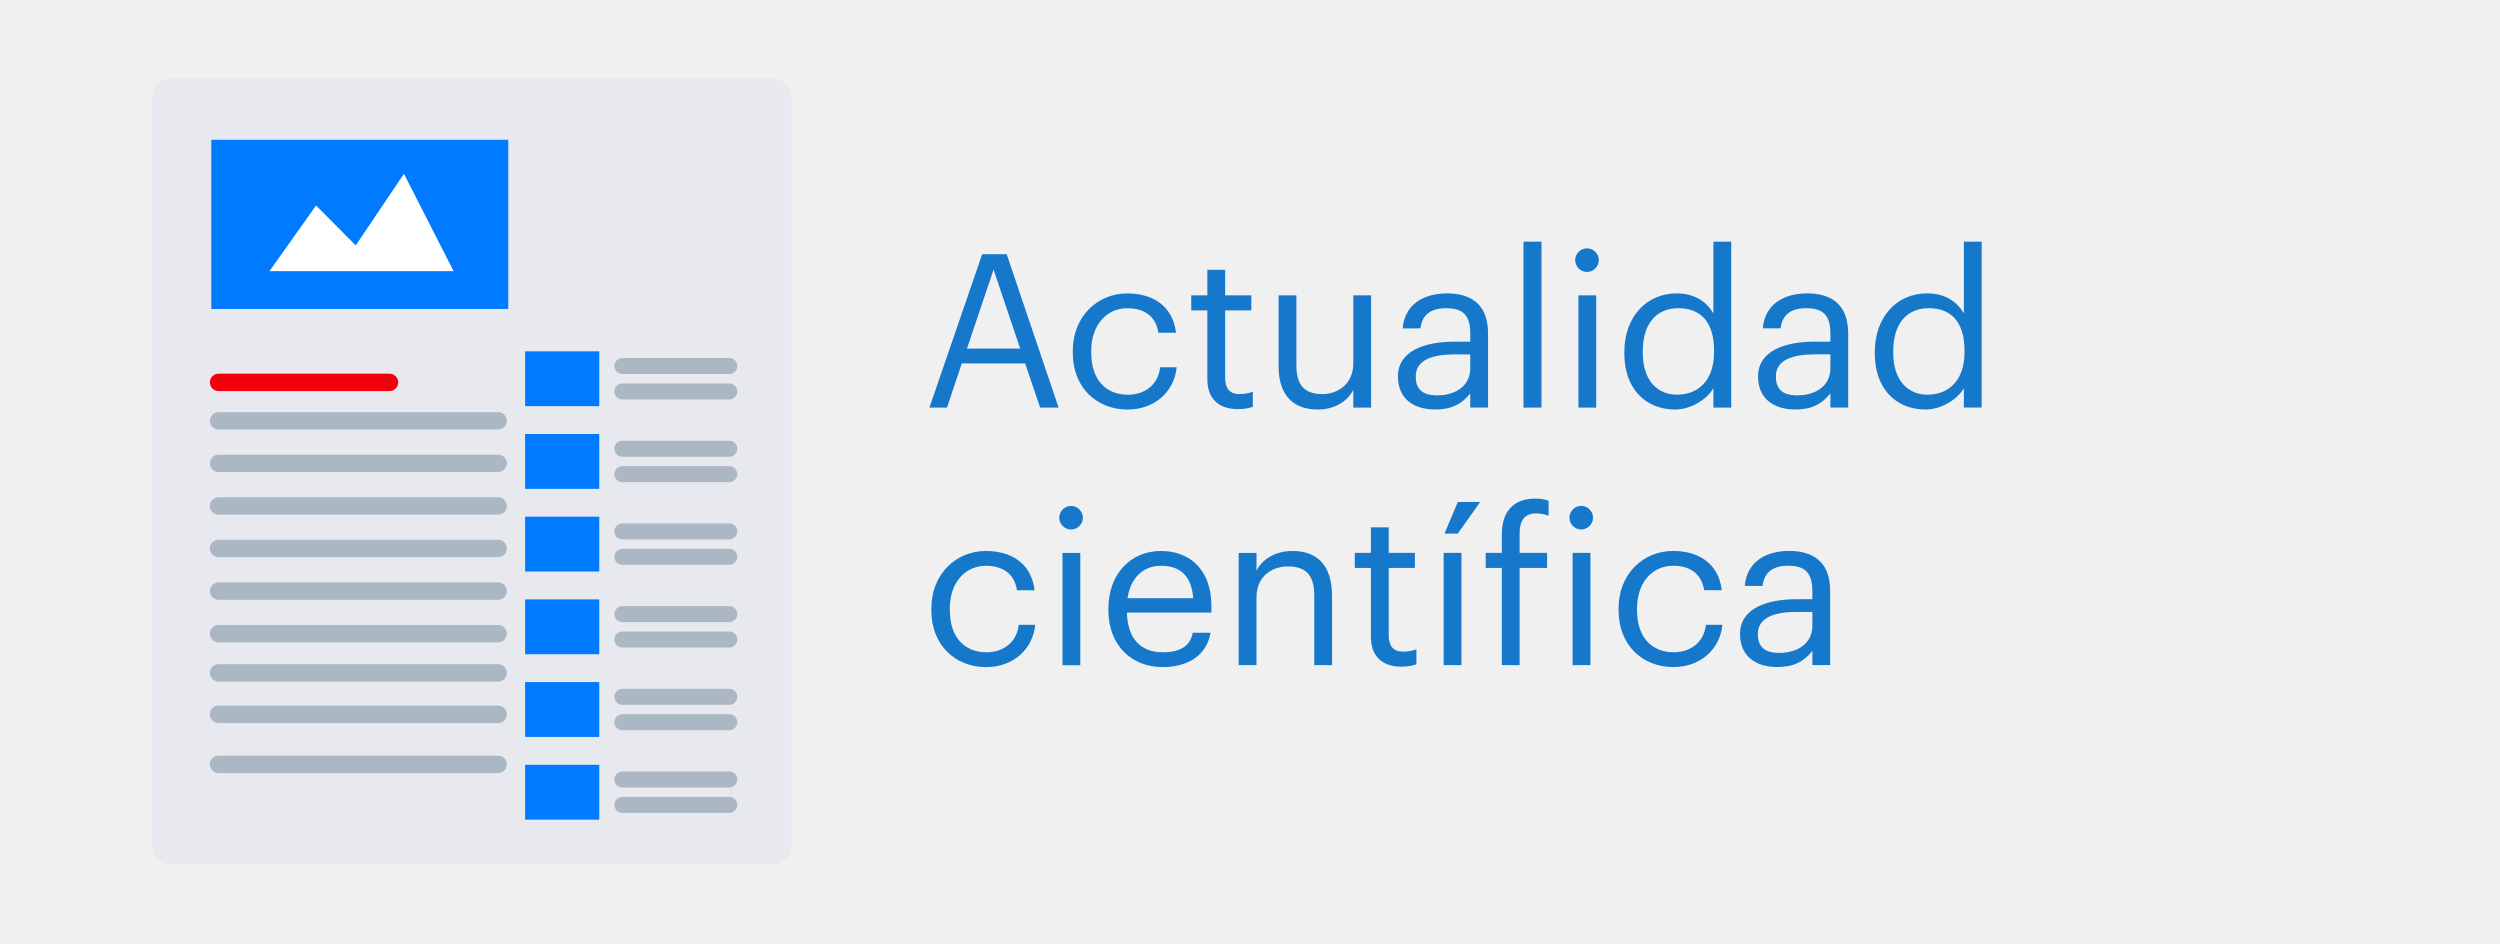
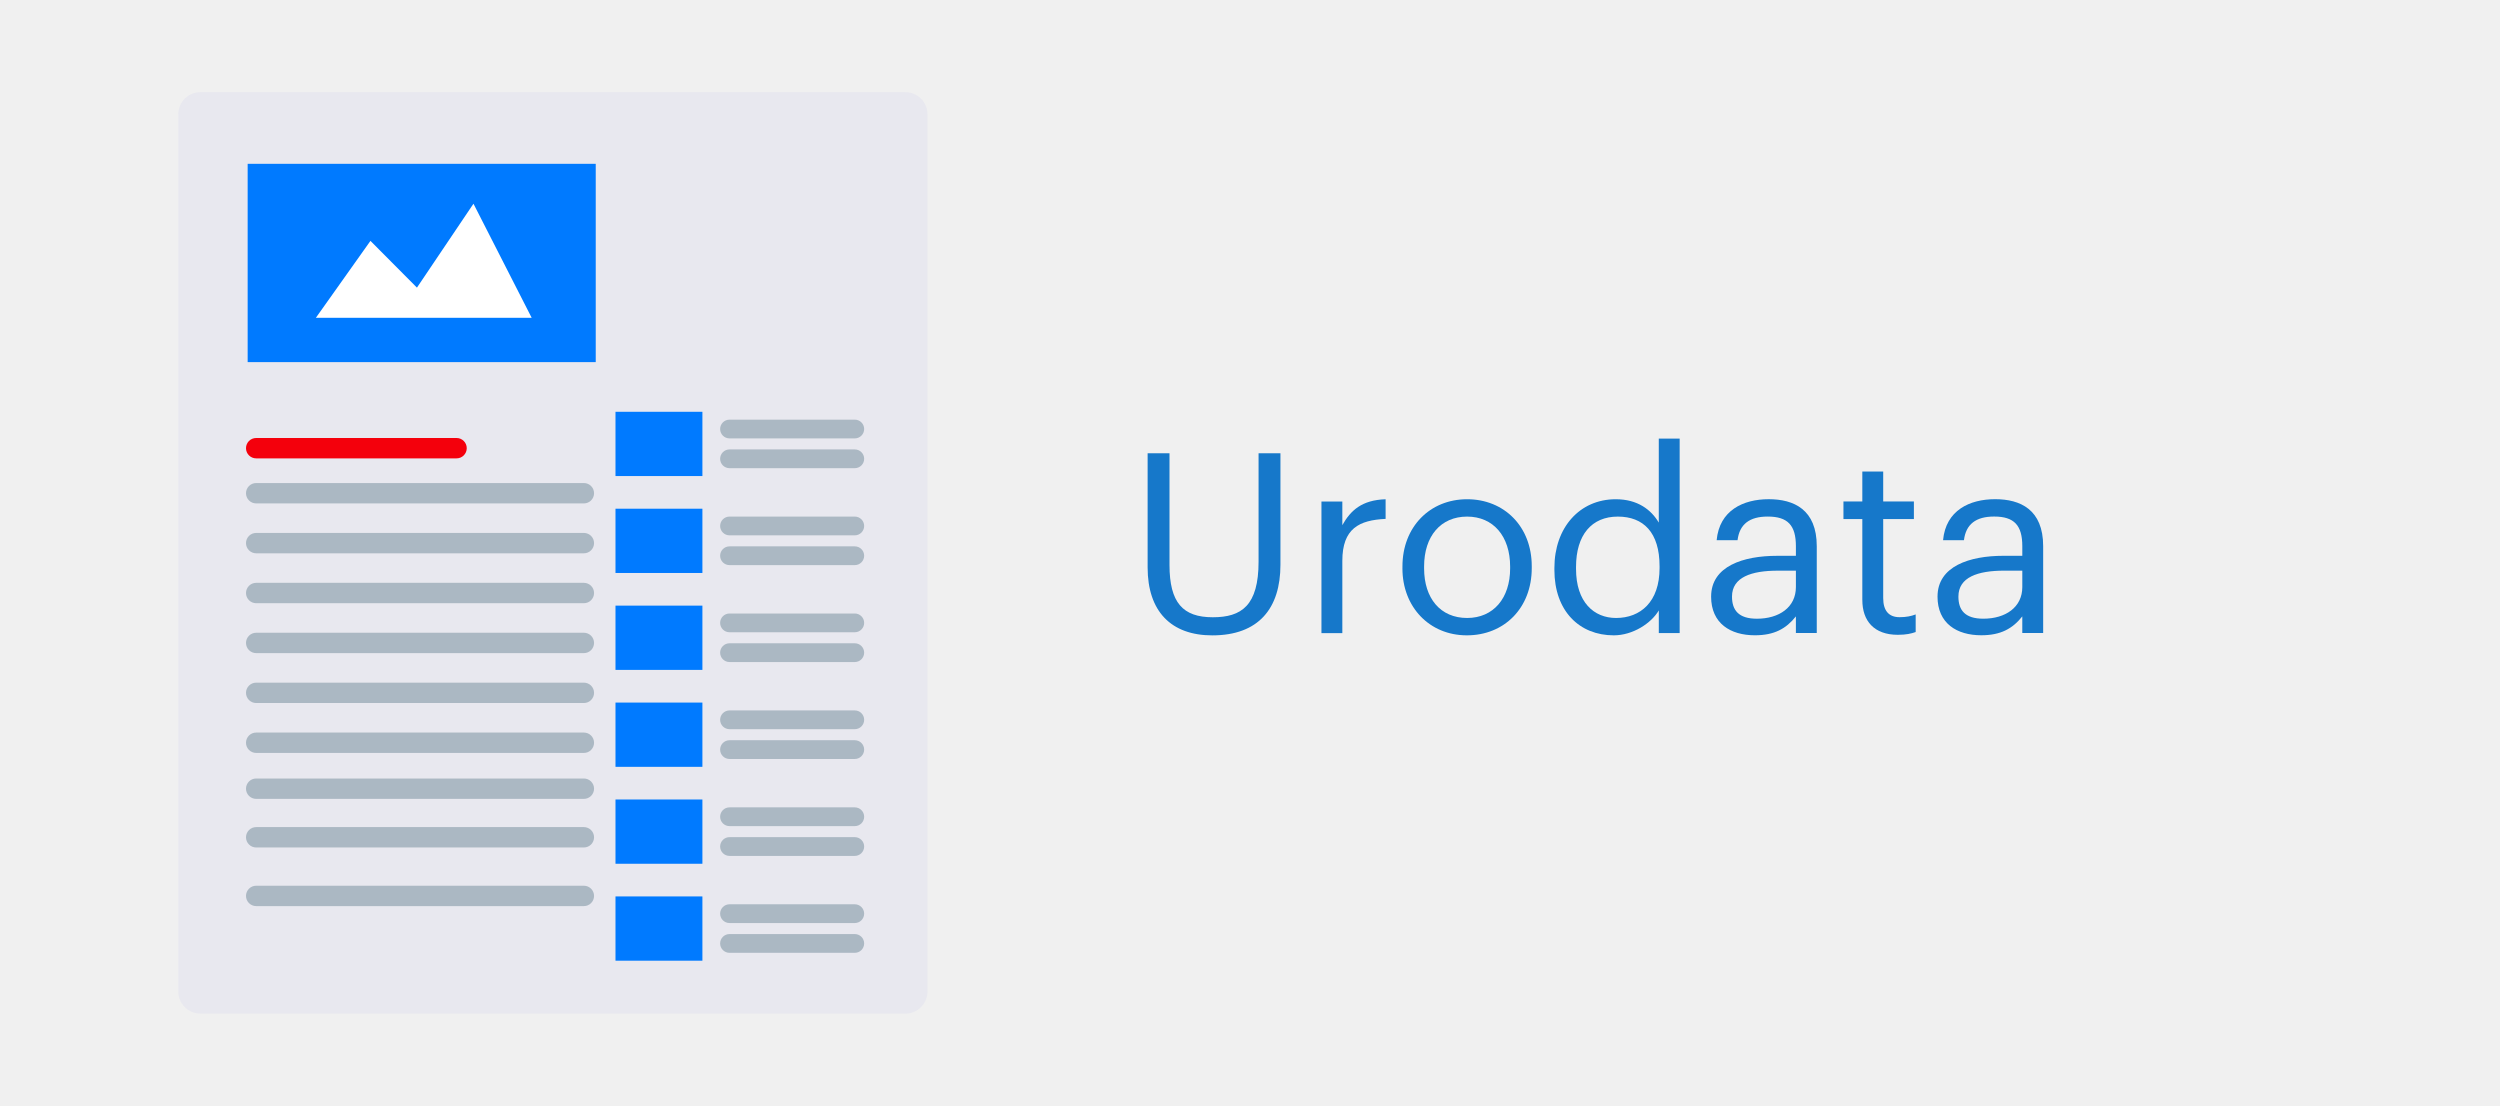
- <svg xmlns="http://www.w3.org/2000/svg" id="Capa_2" data-name="Capa 2" viewBox="0 0 1590 600">
+ <svg xmlns="http://www.w3.org/2000/svg" id="Capa_2" data-name="Capa 2" viewBox="0 0 1356.52 600">
  <defs>
    <style>
      .cls-1 {
        fill: none;
      }

      .cls-2 {
        fill: #e8e8ef;
      }

      .cls-3 {
        fill: #abb8c3;
      }

      .cls-4 {
        isolation: isolate;
      }

      .cls-5 {
        fill: #fff;
      }

      .cls-6 {
        fill: #f4000c;
      }

      .cls-7 {
        fill: #1678ca;
      }

      .cls-8 {
+         clip-path: url(#clippath);
+       }
+ 
+       .cls-9 {
        fill: #007aff;
      }
    </style>
+     <clipPath id="clippath">
+       <rect class="cls-1" width="1356.52" height="600" />
+     </clipPath>
  </defs>
  <g id="Capa_3" data-name="Capa 3">
-     <g>
-       <rect class="cls-1" x="0" width="1590" height="600" />
+     <g class="cls-8">
      <g>
        <rect class="cls-2" x="96.74" y="50" width="406.52" height="500" rx="12.03" ry="12.03" />
-         <rect class="cls-8" x="134.38" y="88.89" width="188.87" height="107.6" />
+         <rect class="cls-9" x="134.38" y="88.89" width="188.87" height="107.6" />
        <polygon class="cls-5" points="171.4 172.43 201.01 130.7 226.24 156.07 256.91 110.54 288.49 172.43 171.4 172.43" />
        <g>
-           <rect class="cls-8" x="333.97" y="223.44" width="47.16" height="34.87" />
+           <rect class="cls-9" x="333.97" y="223.44" width="47.16" height="34.87" />
          <path class="cls-3" d="M463.81,237.88h-67.97c-2.81,0-5.09-2.28-5.09-5.09h0c0-2.81,2.28-5.09,5.09-5.09h67.97c2.81,0,5.09,2.28,5.09,5.09h0c0,2.81-2.28,5.09-5.09,5.09Z" />
          <path class="cls-3" d="M463.81,254.04h-67.97c-2.81,0-5.09-2.28-5.09-5.09h0c0-2.81,2.28-5.09,5.09-5.09h67.97c2.81,0,5.09,2.28,5.09,5.09h0c0,2.81-2.28,5.09-5.09,5.09Z" />
        </g>
        <g>
-           <rect class="cls-8" x="333.97" y="276.03" width="47.16" height="34.87" />
+           <rect class="cls-9" x="333.97" y="276.03" width="47.16" height="34.87" />
          <path class="cls-3" d="M463.81,290.48h-67.97c-2.81,0-5.09-2.28-5.09-5.09h0c0-2.81,2.28-5.09,5.09-5.09h67.97c2.81,0,5.09,2.28,5.09,5.09h0c0,2.81-2.28,5.09-5.09,5.09Z" />
          <path class="cls-3" d="M463.81,306.64h-67.97c-2.81,0-5.09-2.28-5.09-5.09h0c0-2.81,2.28-5.09,5.09-5.09h67.97c2.81,0,5.09,2.28,5.09,5.09h0c0,2.81-2.28,5.09-5.09,5.09Z" />
        </g>
        <g>
-           <rect class="cls-8" x="333.97" y="328.62" width="47.16" height="34.87" />
+           <rect class="cls-9" x="333.97" y="328.62" width="47.16" height="34.87" />
          <path class="cls-3" d="M463.81,343.07h-67.97c-2.81,0-5.09-2.28-5.09-5.09h0c0-2.81,2.28-5.09,5.09-5.09h67.97c2.81,0,5.09,2.28,5.09,5.09h0c0,2.81-2.28,5.09-5.09,5.09Z" />
          <path class="cls-3" d="M463.81,359.23h-67.97c-2.81,0-5.09-2.28-5.09-5.09h0c0-2.81,2.28-5.09,5.09-5.09h67.97c2.81,0,5.09,2.28,5.09,5.09h0c0,2.81-2.28,5.09-5.09,5.09Z" />
        </g>
        <g>
-           <rect class="cls-8" x="333.97" y="381.22" width="47.16" height="34.87" />
+           <rect class="cls-9" x="333.97" y="381.22" width="47.16" height="34.87" />
          <path class="cls-3" d="M463.81,395.66h-67.97c-2.81,0-5.09-2.28-5.09-5.09h0c0-2.81,2.28-5.09,5.09-5.09h67.97c2.81,0,5.09,2.28,5.09,5.09h0c0,2.81-2.28,5.09-5.09,5.09Z" />
          <path class="cls-3" d="M463.81,411.83h-67.97c-2.81,0-5.09-2.28-5.09-5.09h0c0-2.81,2.28-5.09,5.09-5.09h67.97c2.81,0,5.09,2.28,5.09,5.09h0c0,2.81-2.28,5.09-5.09,5.09Z" />
        </g>
        <g>
-           <rect class="cls-8" x="333.97" y="433.81" width="47.16" height="34.87" />
+           <rect class="cls-9" x="333.97" y="433.81" width="47.16" height="34.87" />
          <path class="cls-3" d="M463.81,448.26h-67.97c-2.81,0-5.09-2.28-5.09-5.09h0c0-2.81,2.28-5.09,5.09-5.09h67.97c2.81,0,5.09,2.28,5.09,5.09h0c0,2.81-2.28,5.09-5.09,5.09Z" />
          <path class="cls-3" d="M463.81,464.42h-67.97c-2.81,0-5.09-2.28-5.09-5.09h0c0-2.81,2.28-5.09,5.09-5.09h67.97c2.81,0,5.09,2.28,5.09,5.09h0c0,2.81-2.28,5.09-5.09,5.09Z" />
        </g>
        <g>
-           <rect class="cls-8" x="333.97" y="486.41" width="47.16" height="34.87" />
+           <rect class="cls-9" x="333.97" y="486.41" width="47.16" height="34.87" />
          <path class="cls-3" d="M463.81,500.85h-67.97c-2.81,0-5.09-2.28-5.09-5.09h0c0-2.81,2.28-5.09,5.09-5.09h67.97c2.81,0,5.09,2.28,5.09,5.09h0c0,2.81-2.28,5.09-5.09,5.09Z" />
          <path class="cls-3" d="M463.81,517.01h-67.97c-2.81,0-5.09-2.28-5.09-5.09h0c0-2.81,2.28-5.09,5.09-5.09h67.97c2.81,0,5.09,2.28,5.09,5.09h0c0,2.81-2.28,5.09-5.09,5.09Z" />
        </g>
        <path class="cls-6" d="M247.73,248.72h-108.72c-3.06,0-5.53-2.48-5.53-5.53h0c0-3.06,2.48-5.53,5.53-5.53h108.72c3.06,0,5.53,2.48,5.53,5.53h0c0,3.06-2.48,5.53-5.53,5.53Z" />
        <path class="cls-3" d="M316.81,273.16h-177.8c-3.06,0-5.53-2.48-5.53-5.53h0c0-3.06,2.48-5.53,5.53-5.53h177.8c3.06,0,5.53,2.48,5.53,5.53h0c0,3.06-2.48,5.53-5.53,5.53Z" />
        <path class="cls-3" d="M316.81,300.23h-177.8c-3.06,0-5.53-2.48-5.53-5.53h0c0-3.06,2.48-5.53,5.53-5.53h177.8c3.06,0,5.53,2.48,5.53,5.53h0c0,3.06-2.48,5.53-5.53,5.53Z" />
        <path class="cls-3" d="M316.81,327.31h-177.8c-3.06,0-5.53-2.48-5.53-5.53h0c0-3.06,2.48-5.53,5.53-5.53h177.8c3.06,0,5.53,2.48,5.53,5.53h0c0,3.06-2.48,5.53-5.53,5.53Z" />
        <path class="cls-3" d="M316.81,354.39h-177.8c-3.06,0-5.53-2.48-5.53-5.53h0c0-3.06,2.48-5.53,5.53-5.53h177.8c3.06,0,5.53,2.48,5.53,5.53h0c0,3.06-2.48,5.53-5.53,5.53Z" />
        <path class="cls-3" d="M316.81,433.48h-177.8c-3.06,0-5.53-2.48-5.53-5.53h0c0-3.06,2.48-5.53,5.53-5.53h177.8c3.06,0,5.53,2.48,5.53,5.53h0c0,3.06-2.48,5.53-5.53,5.53Z" />
        <path class="cls-3" d="M316.81,459.85h-177.8c-3.06,0-5.53-2.48-5.53-5.53h0c0-3.06,2.48-5.53,5.53-5.53h177.8c3.06,0,5.53,2.48,5.53,5.53h0c0,3.06-2.48,5.53-5.53,5.53Z" />
        <path class="cls-3" d="M316.81,491.66h-177.8c-3.06,0-5.53-2.48-5.53-5.53h0c0-3.06,2.48-5.53,5.53-5.53h177.8c3.06,0,5.53,2.48,5.53,5.53h0c0,3.06-2.48,5.53-5.53,5.53Z" />
        <path class="cls-3" d="M316.81,381.47h-177.8c-3.06,0-5.53-2.48-5.53-5.53h0c0-3.06,2.48-5.53,5.53-5.53h177.8c3.06,0,5.53,2.48,5.53,5.53h0c0,3.06-2.48,5.53-5.53,5.53Z" />
        <path class="cls-3" d="M316.81,408.55h-177.8c-3.06,0-5.53-2.48-5.53-5.53h0c0-3.06,2.48-5.53,5.53-5.53h177.8c3.06,0,5.53,2.48,5.53,5.53h0c0,3.06-2.48,5.53-5.53,5.53Z" />
      </g>
      <g class="cls-4">
-         <path class="cls-7" d="M624.68,161.65h15.56s33.04,97.6,33.04,97.6h-11.74s-9.56-28.12-9.56-28.12h-40.27s-9.42,28.12-9.42,28.12h-11.19s33.57-97.6,33.57-97.6ZM614.99,221.72h33.85s-16.93-50.23-16.93-50.23l-16.92,50.23Z" />
-         <path class="cls-7" d="M682.28,224.3v-1.09c0-21.84,15.56-36.58,34.67-36.59,14.88,0,28.8,6.82,30.99,24.98h-11.19c-1.78-11.33-9.97-15.56-19.79-15.56-12.97,0-22.93,10.38-22.93,27.17v1.09c0,17.47,9.56,26.75,23.34,26.75,10.1,0,19.25-5.87,20.47-17.47h10.51c-1.5,15.42-13.92,26.89-31.12,26.89-19.93,0-34.95-14.06-34.95-36.17Z" />
-         <path class="cls-7" d="M767.87,241.36v-43.96s-10.24,0-10.24,0v-9.56s10.24,0,10.24,0v-16.24s11.33,0,11.33,0v16.24s16.65,0,16.65,0v9.56s-16.65,0-16.65,0v42.86c0,6.96,3.14,10.37,8.88,10.37,3.55,0,6.28-.55,8.74-1.5v9.56c-2.32.82-5.05,1.5-9.69,1.5-12.97,0-19.25-7.64-19.25-18.84Z" />
-         <path class="cls-7" d="M813.18,233.03v-45.18s11.33,0,11.33,0v44.64c0,12.56,5.33,18.16,16.52,18.15,10.1,0,19.66-6.69,19.66-19.52v-43.27s11.33,0,11.33,0v71.39s-11.33,0-11.33,0v-11.33c-3.28,6.69-11.19,12.56-22.66,12.56-14.2,0-24.84-7.78-24.85-27.44Z" />
-         <path class="cls-7" d="M889.08,239.44c0-16.52,17.47-22.12,35.76-22.12h10.24v-5.19c0-11.33-4.37-16.11-15.29-16.11-9.83,0-15.29,4.1-16.38,12.83h-11.33c1.5-16.24,14.47-22.25,28.26-22.25,13.65,0,26.07,5.59,26.07,25.52v47.09s-11.33,0-11.33,0v-9.01c-5.32,6.69-11.74,10.24-22.25,10.24-13.24,0-23.75-6.41-23.75-21.02ZM935.08,234.25v-8.87h-9.83c-14.33,0-24.84,3.55-24.84,14.06,0,7.37,3.55,12.01,13.51,12.01,12.01,0,21.16-6.14,21.16-17.2Z" />
-         <path class="cls-7" d="M968.92,153.71h11.47v105.52s-11.46,0-11.46,0v-105.52Z" />
-         <path class="cls-7" d="M1001.82,165.45c0-4.09,3.41-7.51,7.51-7.51,4.1,0,7.51,3.41,7.51,7.51,0,4.1-3.41,7.51-7.51,7.51-4.1,0-7.51-3.41-7.51-7.51ZM1003.87,187.84h11.33s0,71.39,0,71.39h-11.33s0-71.39,0-71.39Z" />
-         <path class="cls-7" d="M1033.08,224.96v-1.09c0-21.84,13.65-37.27,33.3-37.27,11.88,0,19.25,5.73,23.34,12.69v-45.59s11.33,0,11.33,0v105.52s-11.32,0-11.32,0v-12.29c-4.1,6.96-14.06,13.51-24.43,13.52-18.7,0-32.22-13.24-32.22-35.49ZM1090.14,224v-1.09c0-18.29-8.74-26.89-22.66-26.89-14.2,0-22.66,9.97-22.66,27.3v1.09c0,18.02,9.69,26.62,21.71,26.62,13.24,0,23.61-8.74,23.61-27.03Z" />
-         <path class="cls-7" d="M1118.12,239.43c0-16.52,17.47-22.12,35.76-22.12h10.24s0-5.19,0-5.19c0-11.33-4.37-16.11-15.29-16.11-9.83,0-15.29,4.1-16.38,12.83h-11.33c1.5-16.24,14.47-22.25,28.26-22.25,13.65,0,26.07,5.59,26.07,25.52v47.09s-11.33,0-11.33,0v-9.01c-5.32,6.69-11.74,10.24-22.25,10.24-13.24,0-23.75-6.41-23.75-21.02ZM1164.12,234.24v-8.87s-9.83,0-9.83,0c-14.33,0-24.84,3.55-24.84,14.06,0,7.37,3.55,12.01,13.51,12.01,12.01,0,21.16-6.14,21.16-17.2Z" />
-         <path class="cls-7" d="M1192.37,224.95v-1.09c0-21.84,13.65-37.27,33.3-37.27,11.88,0,19.25,5.73,23.34,12.69v-45.59s11.33,0,11.33,0v105.52s-11.32,0-11.32,0v-12.29c-4.1,6.96-14.06,13.51-24.43,13.52-18.7,0-32.22-13.24-32.22-35.49ZM1249.43,223.99v-1.09c0-18.29-8.74-26.89-22.66-26.89-14.2,0-22.66,9.97-22.66,27.3v1.09c0,18.02,9.69,26.62,21.71,26.62,13.24,0,23.61-8.74,23.61-27.03Z" />
-         <path class="cls-7" d="M592.34,388.11v-1.09c0-21.84,15.56-36.58,34.67-36.59,14.88,0,28.8,6.82,30.99,24.98h-11.19c-1.78-11.33-9.97-15.56-19.79-15.56-12.97,0-22.93,10.38-22.93,27.17v1.09c0,17.47,9.56,26.75,23.34,26.75,10.1,0,19.25-5.87,20.47-17.47h10.51c-1.5,15.42-13.92,26.89-31.12,26.89-19.93,0-34.95-14.06-34.95-36.17Z" />
-         <path class="cls-7" d="M673.69,329.27c0-4.09,3.41-7.51,7.51-7.51,4.09,0,7.51,3.41,7.51,7.51,0,4.1-3.41,7.51-7.51,7.51-4.1,0-7.51-3.41-7.51-7.51ZM675.74,351.66h11.33s0,71.39,0,71.39h-11.33s0-71.39,0-71.39Z" />
-         <path class="cls-7" d="M704.95,388.1v-1.09c0-21.57,13.78-36.58,33.44-36.59,16.52,0,32.08,9.96,32.08,35.49v3.69s-53.78,0-53.78,0c.55,16.24,8.33,25.25,22.93,25.25,11.06,0,17.47-4.1,18.97-12.42h11.33c-2.46,14.33-14.33,21.84-30.44,21.84-20.2,0-34.54-14.19-34.54-36.17ZM758.87,380.45c-1.09-14.74-8.74-20.61-20.48-20.61-11.6,0-19.38,7.92-21.29,20.61h41.77Z" />
-         <path class="cls-7" d="M787.8,351.65h11.33s0,11.33,0,11.33c3.28-6.69,11.19-12.56,22.93-12.56,14.74,0,25.12,8.05,25.12,28.8v43.82s-11.33,0-11.33,0v-44.64c0-12.56-5.33-18.16-16.79-18.15-10.51,0-19.93,6.69-19.93,19.52v43.27s-11.33,0-11.33,0v-71.39Z" />
-         <path class="cls-7" d="M871.89,405.15v-43.96s-10.24,0-10.24,0v-9.56s10.24,0,10.24,0v-16.24s11.33,0,11.33,0v16.24s16.65,0,16.65,0v9.56s-16.65,0-16.65,0v42.86c0,6.96,3.14,10.38,8.88,10.38,3.55,0,6.28-.55,8.74-1.5v9.56c-2.32.82-5.05,1.5-9.69,1.5-12.97,0-19.25-7.64-19.25-18.84Z" />
-         <path class="cls-7" d="M918.16,351.64h11.33s0,71.39,0,71.39h-11.33s0-71.39,0-71.39ZM927.16,319.29h14.2s-14.2,20.07-14.2,20.07h-8.46s8.46-20.07,8.46-20.07Z" />
-         <path class="cls-7" d="M955.15,361.19h-10.24s0-9.55,0-9.55h10.24s0-11.6,0-11.6c0-14.47,7.1-22.93,21.29-22.93,3.69,0,5.6.41,8.46,1.36v9.55c-2.05-.82-4.91-1.5-8.05-1.5-7.37,0-10.37,5.05-10.37,12.29v12.83s17.47,0,17.47,0v9.56s-17.47,0-17.47,0v61.84s-11.33,0-11.33,0v-61.84Z" />
-         <path class="cls-7" d="M998.14,329.25c0-4.09,3.41-7.51,7.51-7.51s7.51,3.41,7.51,7.51c0,4.1-3.41,7.51-7.51,7.51s-7.51-3.41-7.51-7.51ZM1000.19,351.64h11.33s0,71.39,0,71.39h-11.33s0-71.39,0-71.39Z" />
-         <path class="cls-7" d="M1029.4,388.08v-1.09c0-21.84,15.56-36.58,34.67-36.59,14.88,0,28.8,6.82,30.99,24.98h-11.19c-1.78-11.33-9.97-15.56-19.79-15.56-12.97,0-22.93,10.38-22.93,27.17v1.09c0,17.47,9.56,26.75,23.34,26.75,10.1,0,19.25-5.87,20.47-17.47h10.51c-1.5,15.42-13.92,26.89-31.12,26.89-19.93,0-34.95-14.06-34.95-36.17Z" />
-         <path class="cls-7" d="M1106.66,403.23c0-16.52,17.47-22.12,35.76-22.12h10.24v-5.19c0-11.33-4.37-16.11-15.29-16.11-9.83,0-15.29,4.1-16.38,12.83h-11.33c1.5-16.24,14.47-22.25,28.26-22.25,13.65,0,26.07,5.59,26.07,25.52v47.09s-11.33,0-11.33,0v-9.01c-5.32,6.69-11.74,10.24-22.25,10.24-13.24,0-23.75-6.41-23.75-21.02ZM1152.66,398.04v-8.87h-9.83c-14.33,0-24.84,3.55-24.84,14.06,0,7.37,3.55,12.01,13.51,12.01,12.01,0,21.16-6.14,21.16-17.2Z" />
+         <path class="cls-7" d="M622.71,307.9v-61.97s11.87,0,11.87,0v60.61c0,20.48,7.24,28.39,23.49,28.39,15.56,0,24.84-6.28,24.84-30.17v-58.83s11.87,0,11.87,0v60.47c0,23.75-11.87,38.36-36.99,38.36-22.39,0-35.08-13.1-35.08-36.85Z" />
+         <path class="cls-7" d="M717.03,272.13h11.33s0,12.83,0,12.83c4.5-8.05,10.65-13.65,23.48-14.06v10.65c-14.33.68-23.48,5.19-23.48,22.8v39.18s-11.33,0-11.33,0v-71.39Z" />
+         <path class="cls-7" d="M760.98,308.43v-1.09c0-21.43,14.88-36.45,35.08-36.45,20.2,0,35.08,14.88,35.08,36.31v1.09c0,21.57-14.88,36.45-35.22,36.45-20.34,0-34.95-15.42-34.95-36.31ZM819.41,308.43v-.96c0-16.52-9.15-27.16-23.34-27.16-14.33,0-23.34,10.65-23.34,27.03v1.09c0,16.24,8.87,26.89,23.34,26.89,14.33,0,23.34-10.79,23.34-26.89Z" />
+         <path class="cls-7" d="M843.43,309.25v-1.09c0-21.84,13.65-37.27,33.3-37.27,11.88,0,19.25,5.73,23.34,12.69v-45.59s11.33,0,11.33,0v105.52s-11.32,0-11.32,0v-12.29c-4.1,6.96-14.06,13.51-24.43,13.52-18.7,0-32.22-13.24-32.22-35.49ZM900.49,308.29v-1.09c0-18.29-8.74-26.89-22.66-26.89-14.2,0-22.66,9.97-22.66,27.3v1.09c0,18.02,9.69,26.62,21.71,26.62,13.24,0,23.61-8.74,23.61-27.03Z" />
+         <path class="cls-7" d="M928.47,323.71c0-16.52,17.47-22.12,35.76-22.12h10.24s0-5.19,0-5.19c0-11.33-4.37-16.11-15.29-16.11-9.83,0-15.29,4.1-16.38,12.83h-11.33c1.5-16.24,14.47-22.25,28.25-22.25,13.65,0,26.07,5.59,26.07,25.52v47.09s-11.33,0-11.33,0v-9.01c-5.32,6.69-11.74,10.24-22.25,10.24-13.24,0-23.75-6.42-23.75-21.02ZM974.47,318.52v-8.87s-9.83,0-9.83,0c-14.33,0-24.84,3.55-24.84,14.06,0,7.37,3.55,12.01,13.51,12.01,12.01,0,21.16-6.14,21.16-17.2Z" />
+         <path class="cls-7" d="M1010.51,325.62v-43.96s-10.24,0-10.24,0v-9.56s10.24,0,10.24,0v-16.24s11.33,0,11.33,0v16.24s16.65,0,16.65,0v9.56s-16.65,0-16.65,0v42.86c0,6.96,3.14,10.37,8.88,10.37,3.55,0,6.28-.55,8.74-1.5v9.56c-2.32.82-5.05,1.5-9.69,1.5-12.97,0-19.25-7.64-19.25-18.84Z" />
+         <path class="cls-7" d="M1051.32,323.7c0-16.52,17.47-22.12,35.76-22.12h10.24s0-5.19,0-5.19c0-11.33-4.37-16.11-15.29-16.11-9.83,0-15.29,4.1-16.38,12.83h-11.33c1.5-16.24,14.47-22.25,28.25-22.25,13.65,0,26.07,5.59,26.07,25.52v47.09s-11.33,0-11.33,0v-9.01c-5.32,6.69-11.74,10.24-22.25,10.24-13.24,0-23.75-6.41-23.75-21.02ZM1097.32,318.51v-8.87s-9.83,0-9.83,0c-14.33,0-24.84,3.55-24.84,14.06,0,7.37,3.55,12.01,13.51,12.01,12.01,0,21.16-6.14,21.16-17.2Z" />
      </g>
    </g>
  </g>
</svg>
